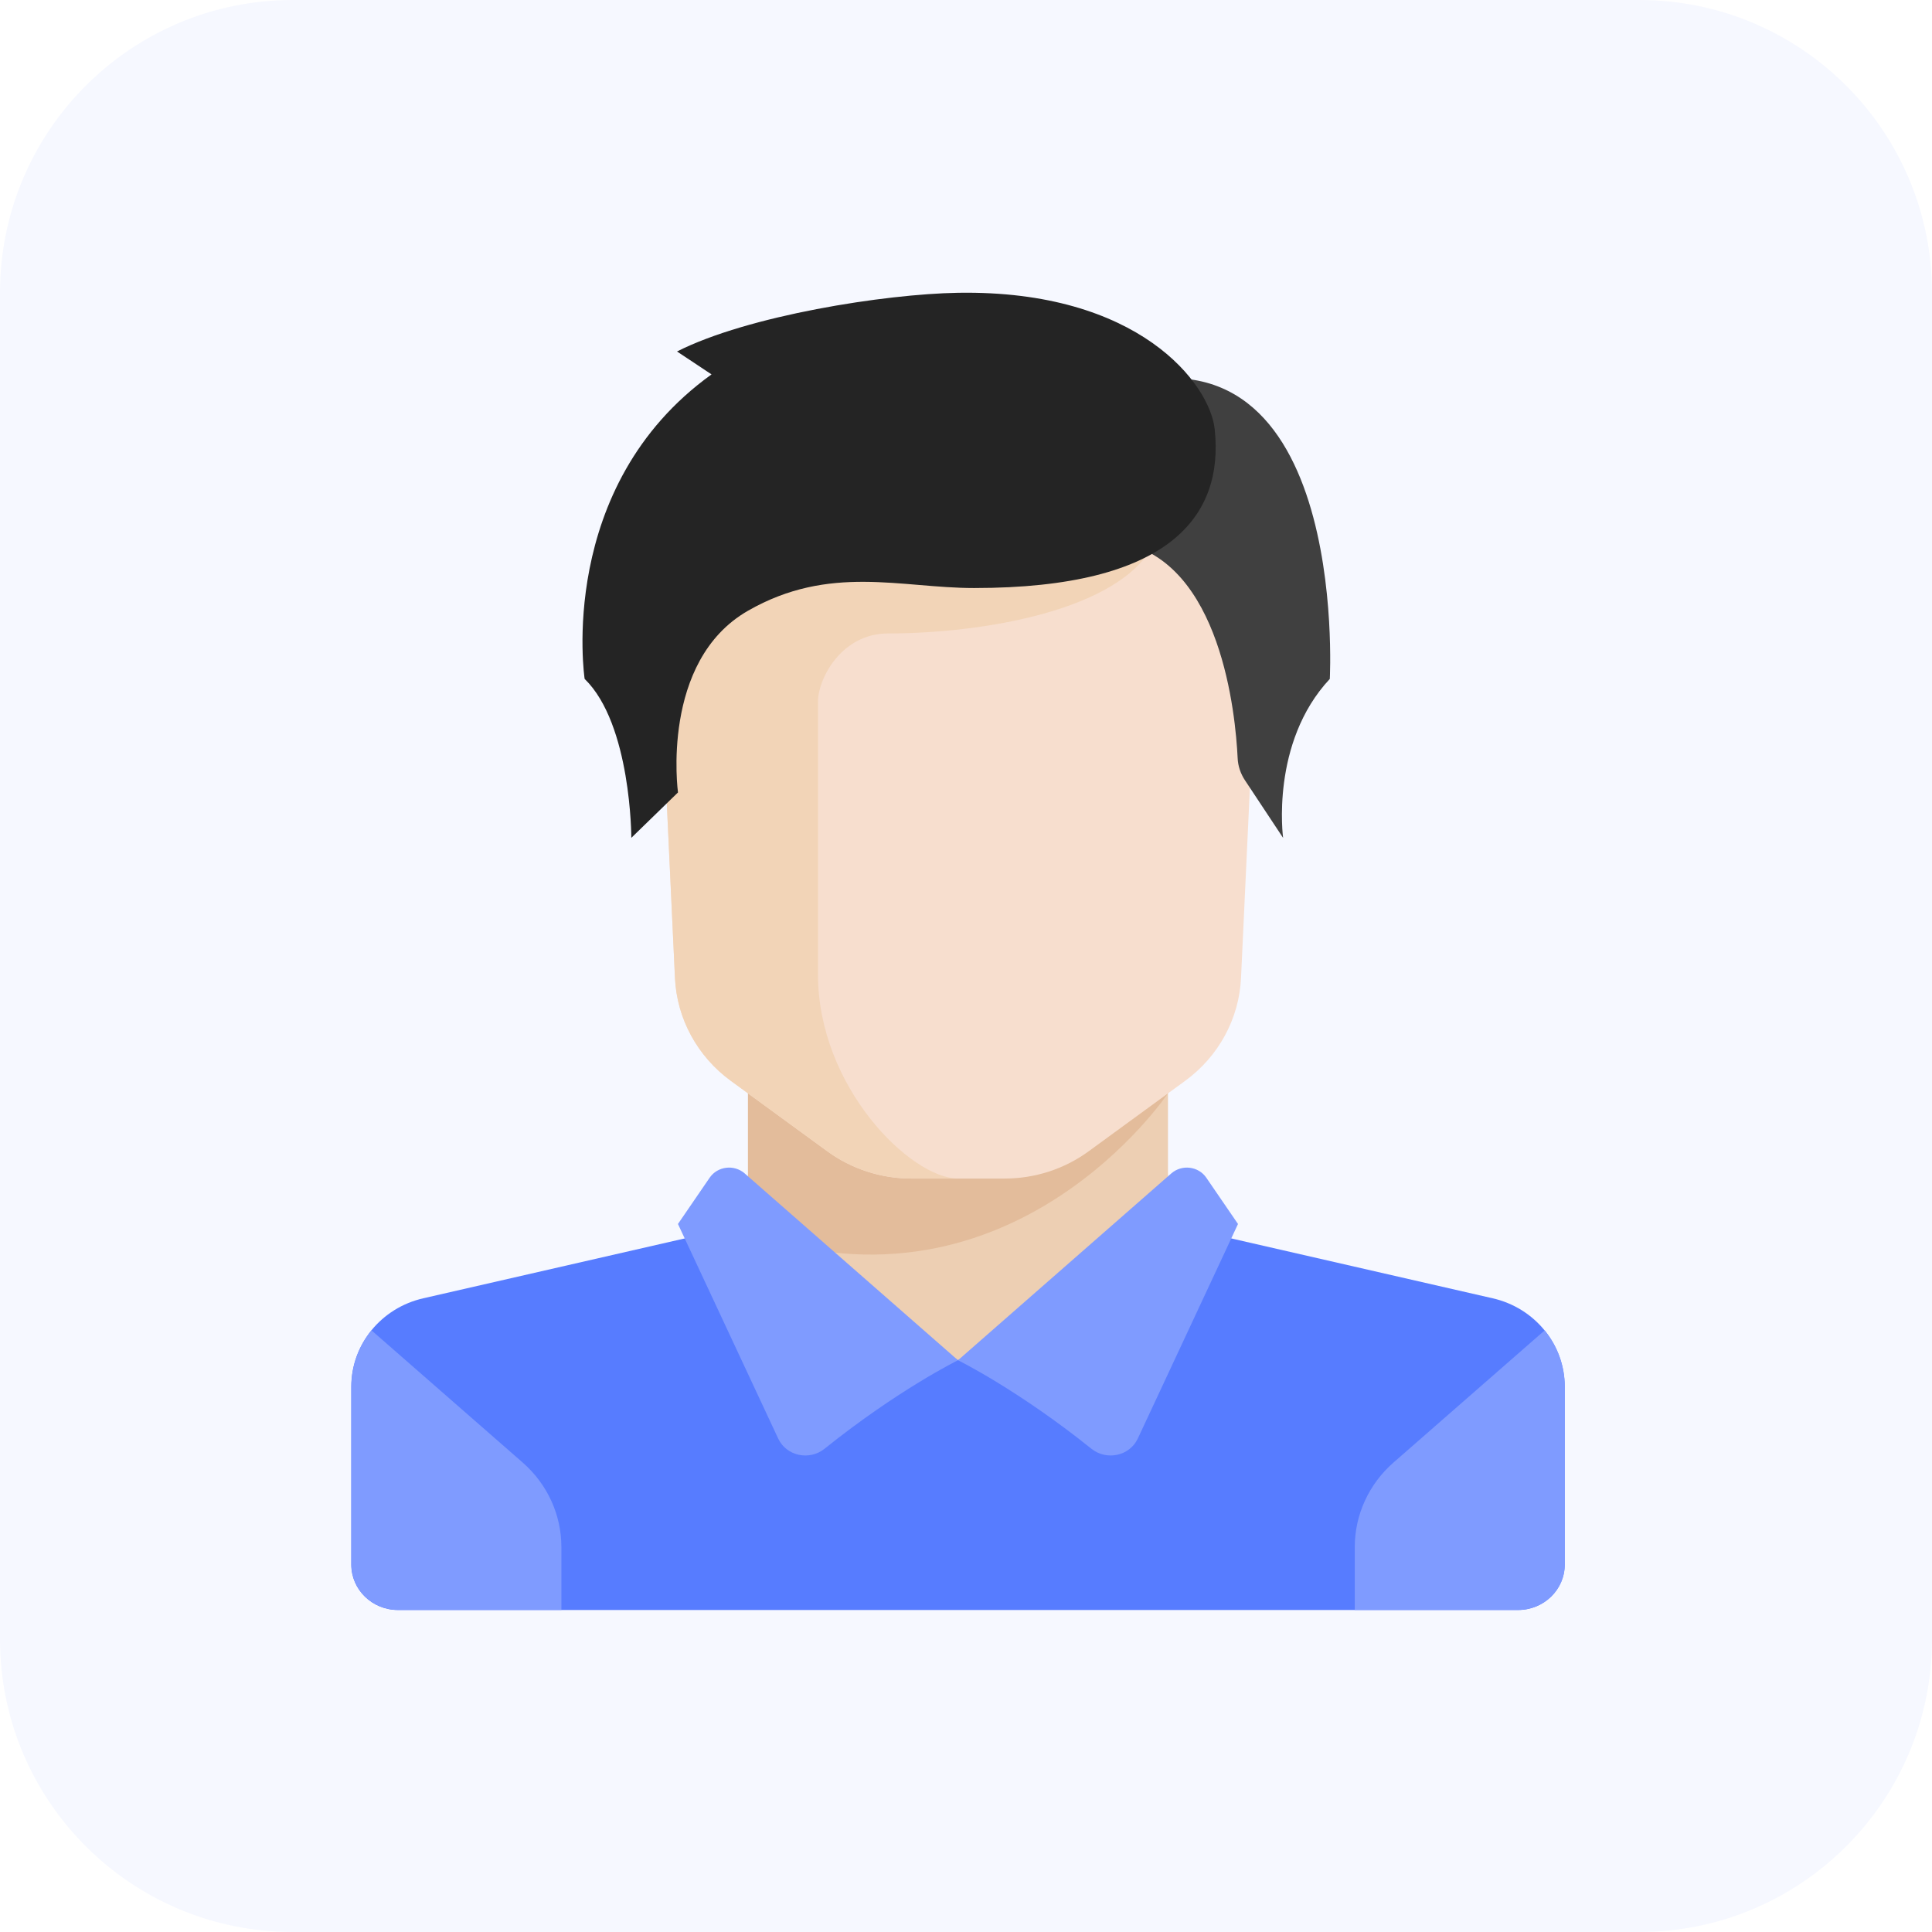
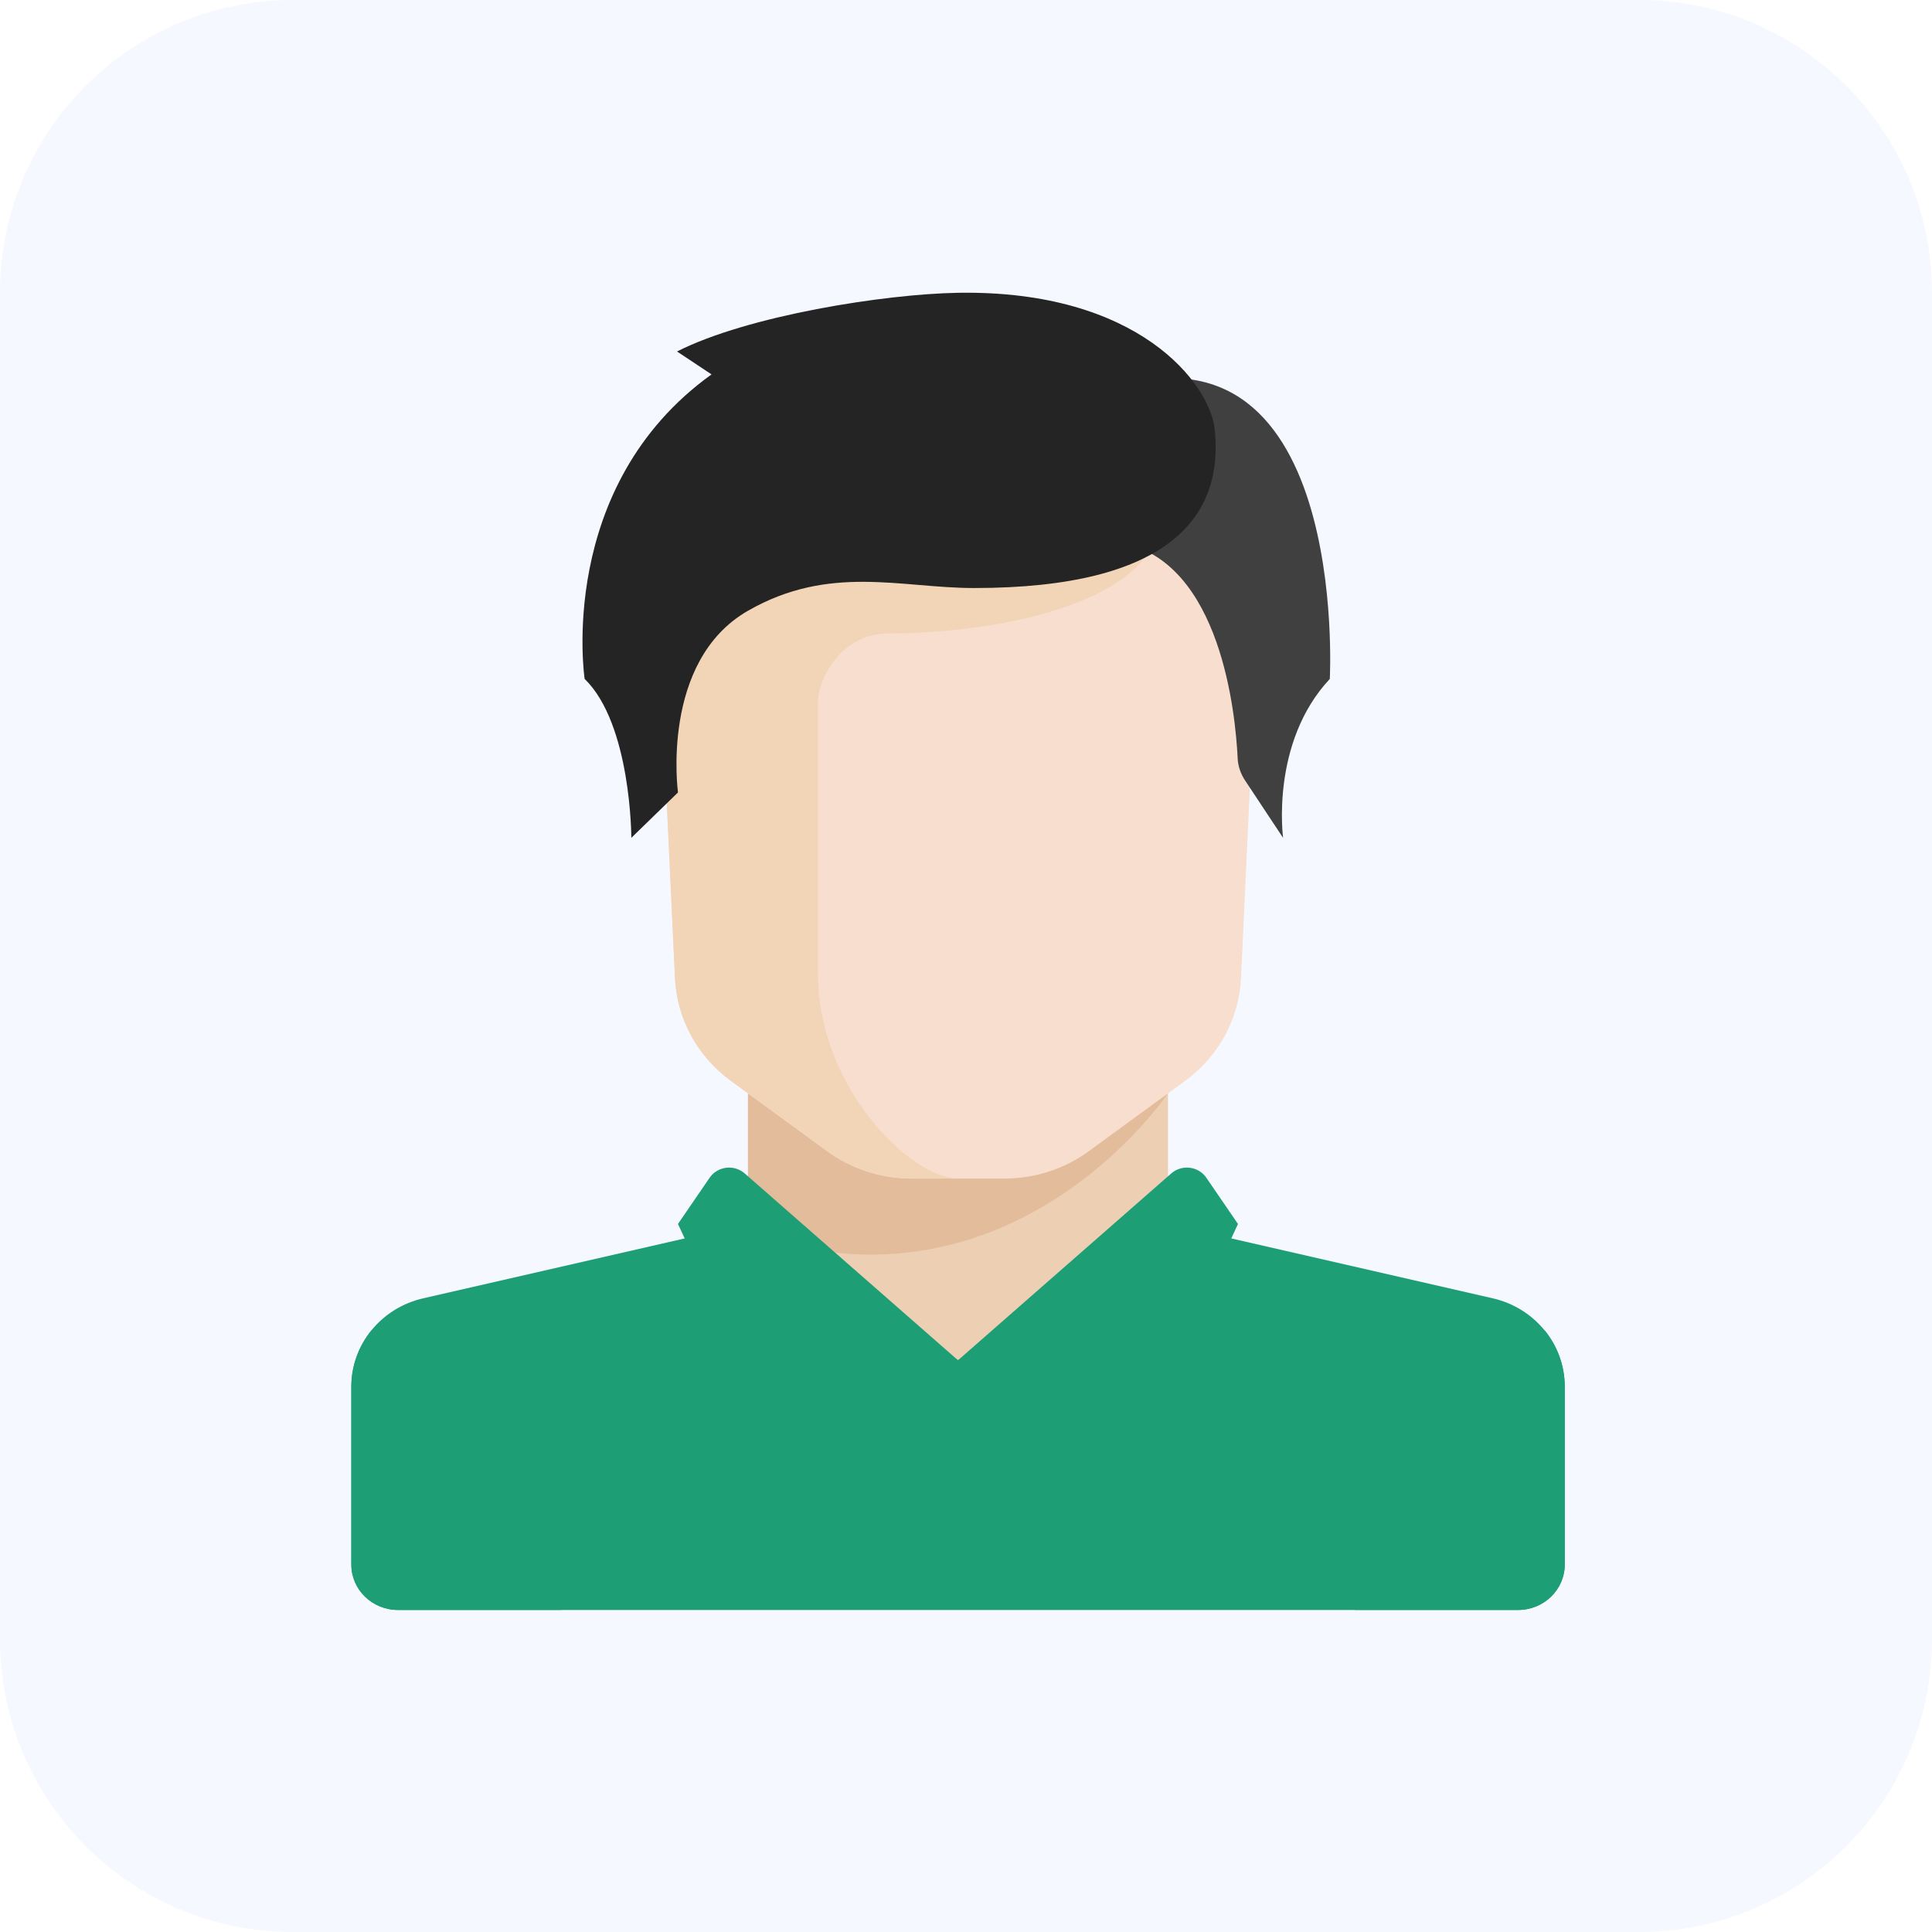
<svg xmlns="http://www.w3.org/2000/svg" width="66" height="66" viewBox="0 0 66 66" fill="none">
  <rect width="66" height="66" rx="10" fill="#F6F8FF" />
  <path d="M39.9 41.812V36.381H25.551V41.812L32.725 48.018L39.9 41.812Z" fill="#E6AF78" fill-opacity="0.56" />
-   <path d="M50.994 44.352L41.13 42.093C40.981 42.059 40.844 42.001 40.716 41.93L32.726 46.466L25.048 41.711C24.85 41.893 24.603 42.028 24.323 42.093L14.458 44.352C13.018 44.681 12 45.932 12 47.372V53.449C12 54.306 12.714 55 13.594 55H51.858C52.739 55 53.452 54.306 53.452 53.449V47.372C53.453 45.932 52.434 44.681 50.994 44.352Z" fill="#577CFF" />
+   <path d="M50.994 44.352L41.13 42.093C40.981 42.059 40.844 42.001 40.716 41.93L32.726 46.466L25.048 41.711C24.85 41.893 24.603 42.028 24.323 42.093L14.458 44.352C13.018 44.681 12 45.932 12 47.372V53.449C12 54.306 12.714 55 13.594 55H51.858C52.739 55 53.452 54.306 53.452 53.449V47.372C53.453 45.932 52.434 44.681 50.994 44.352Z" fill="#1D9E75" />
  <path d="M25.551 36.381V42.111C34.589 45.28 39.9 37.349 39.9 37.349V36.381H25.551V36.381Z" fill="#D29B6E" fill-opacity="0.34" />
  <path d="M22.363 18.537L23.058 33.411C23.123 34.8 23.823 36.089 24.966 36.923L28.262 39.329C29.09 39.934 30.097 40.261 31.132 40.261H34.321C35.356 40.261 36.363 39.934 37.191 39.329L40.487 36.923C41.63 36.089 42.33 34.8 42.395 33.411L43.089 18.537H22.363Z" fill="#F7DECE" />
  <path d="M30.335 21.64C33.524 21.64 38.306 20.865 39.441 18.537H22.363L23.058 33.411C23.123 34.8 23.823 36.089 24.966 36.923L28.262 39.329C29.09 39.934 30.097 40.261 31.132 40.261H32.726C31.132 40.261 27.943 37.157 27.943 33.278C27.943 31.381 27.943 26.296 27.943 23.968C27.943 23.192 28.741 21.64 30.335 21.64Z" fill="#F2D4B7" />
-   <path d="M17.856 49.963L12.691 45.447C12.258 45.981 12.004 46.652 12.004 47.37V53.447C12.004 54.304 12.718 54.998 13.598 54.998H19.178V52.849C19.178 51.748 18.698 50.699 17.856 49.963Z" fill="#7F9BFF" />
-   <path d="M47.603 49.963L52.769 45.447C53.202 45.981 53.456 46.652 53.456 47.37V53.447C53.456 54.304 52.742 54.998 51.861 54.998H46.281V52.849C46.281 51.748 46.762 50.699 47.603 49.963Z" fill="#7F9BFF" />
-   <path d="M25.44 40.086L32.726 46.468C32.726 46.468 30.685 47.471 28.167 49.492C27.648 49.908 26.862 49.739 26.584 49.143L23.16 41.813L24.243 40.232C24.513 39.839 25.078 39.77 25.44 40.086Z" fill="#7F9BFF" />
-   <path d="M40.013 40.086L32.727 46.468C32.727 46.468 34.767 47.471 37.285 49.492C37.805 49.908 38.59 49.739 38.869 49.143L42.292 41.813L41.209 40.232C40.94 39.839 40.374 39.77 40.013 40.086Z" fill="#7F9BFF" />
+   <path d="M17.856 49.963L12.691 45.447C12.258 45.981 12.004 46.652 12.004 47.37V53.447C12.004 54.304 12.718 54.998 13.598 54.998H19.178V52.849C19.178 51.748 18.698 50.699 17.856 49.963Z" fill="#1D9E75" />
+   <path d="M47.603 49.963L52.769 45.447C53.202 45.981 53.456 46.652 53.456 47.37V53.447C53.456 54.304 52.742 54.998 51.861 54.998H46.281V52.849C46.281 51.748 46.762 50.699 47.603 49.963Z" fill="#1D9E75" />
+   <path d="M25.44 40.086L32.726 46.468C32.726 46.468 30.685 47.471 28.167 49.492C27.648 49.908 26.862 49.739 26.584 49.143L23.16 41.813L24.243 40.232C24.513 39.839 25.078 39.77 25.44 40.086Z" fill="#1D9E75" />
+   <path d="M40.013 40.086L32.727 46.468C32.727 46.468 34.767 47.471 37.285 49.492C37.805 49.908 38.59 49.739 38.869 49.143L42.292 41.813L41.209 40.232C40.94 39.839 40.374 39.77 40.013 40.086Z" fill="#1D9E75" />
  <path d="M37.559 13.398L38.306 18.538C41.717 19.202 42.209 24.412 42.28 25.901C42.292 26.171 42.381 26.431 42.532 26.659L43.833 28.624C43.833 28.624 43.388 25.375 45.428 23.193C45.428 23.193 46.128 10.295 37.559 13.398Z" fill="#404040" />
  <path d="M23.128 12.007L24.307 12.79C18.976 16.621 19.972 23.192 19.972 23.192C21.567 24.743 21.567 28.622 21.567 28.622L23.161 27.071C23.161 27.071 22.546 22.588 25.552 20.864C28.342 19.264 30.784 20.088 33.275 20.088C39.951 20.088 41.819 17.64 41.495 14.657C41.328 13.114 38.904 9.9 32.727 10.002C30.234 10.044 25.552 10.778 23.128 12.007Z" fill="#242424" />
</svg>
